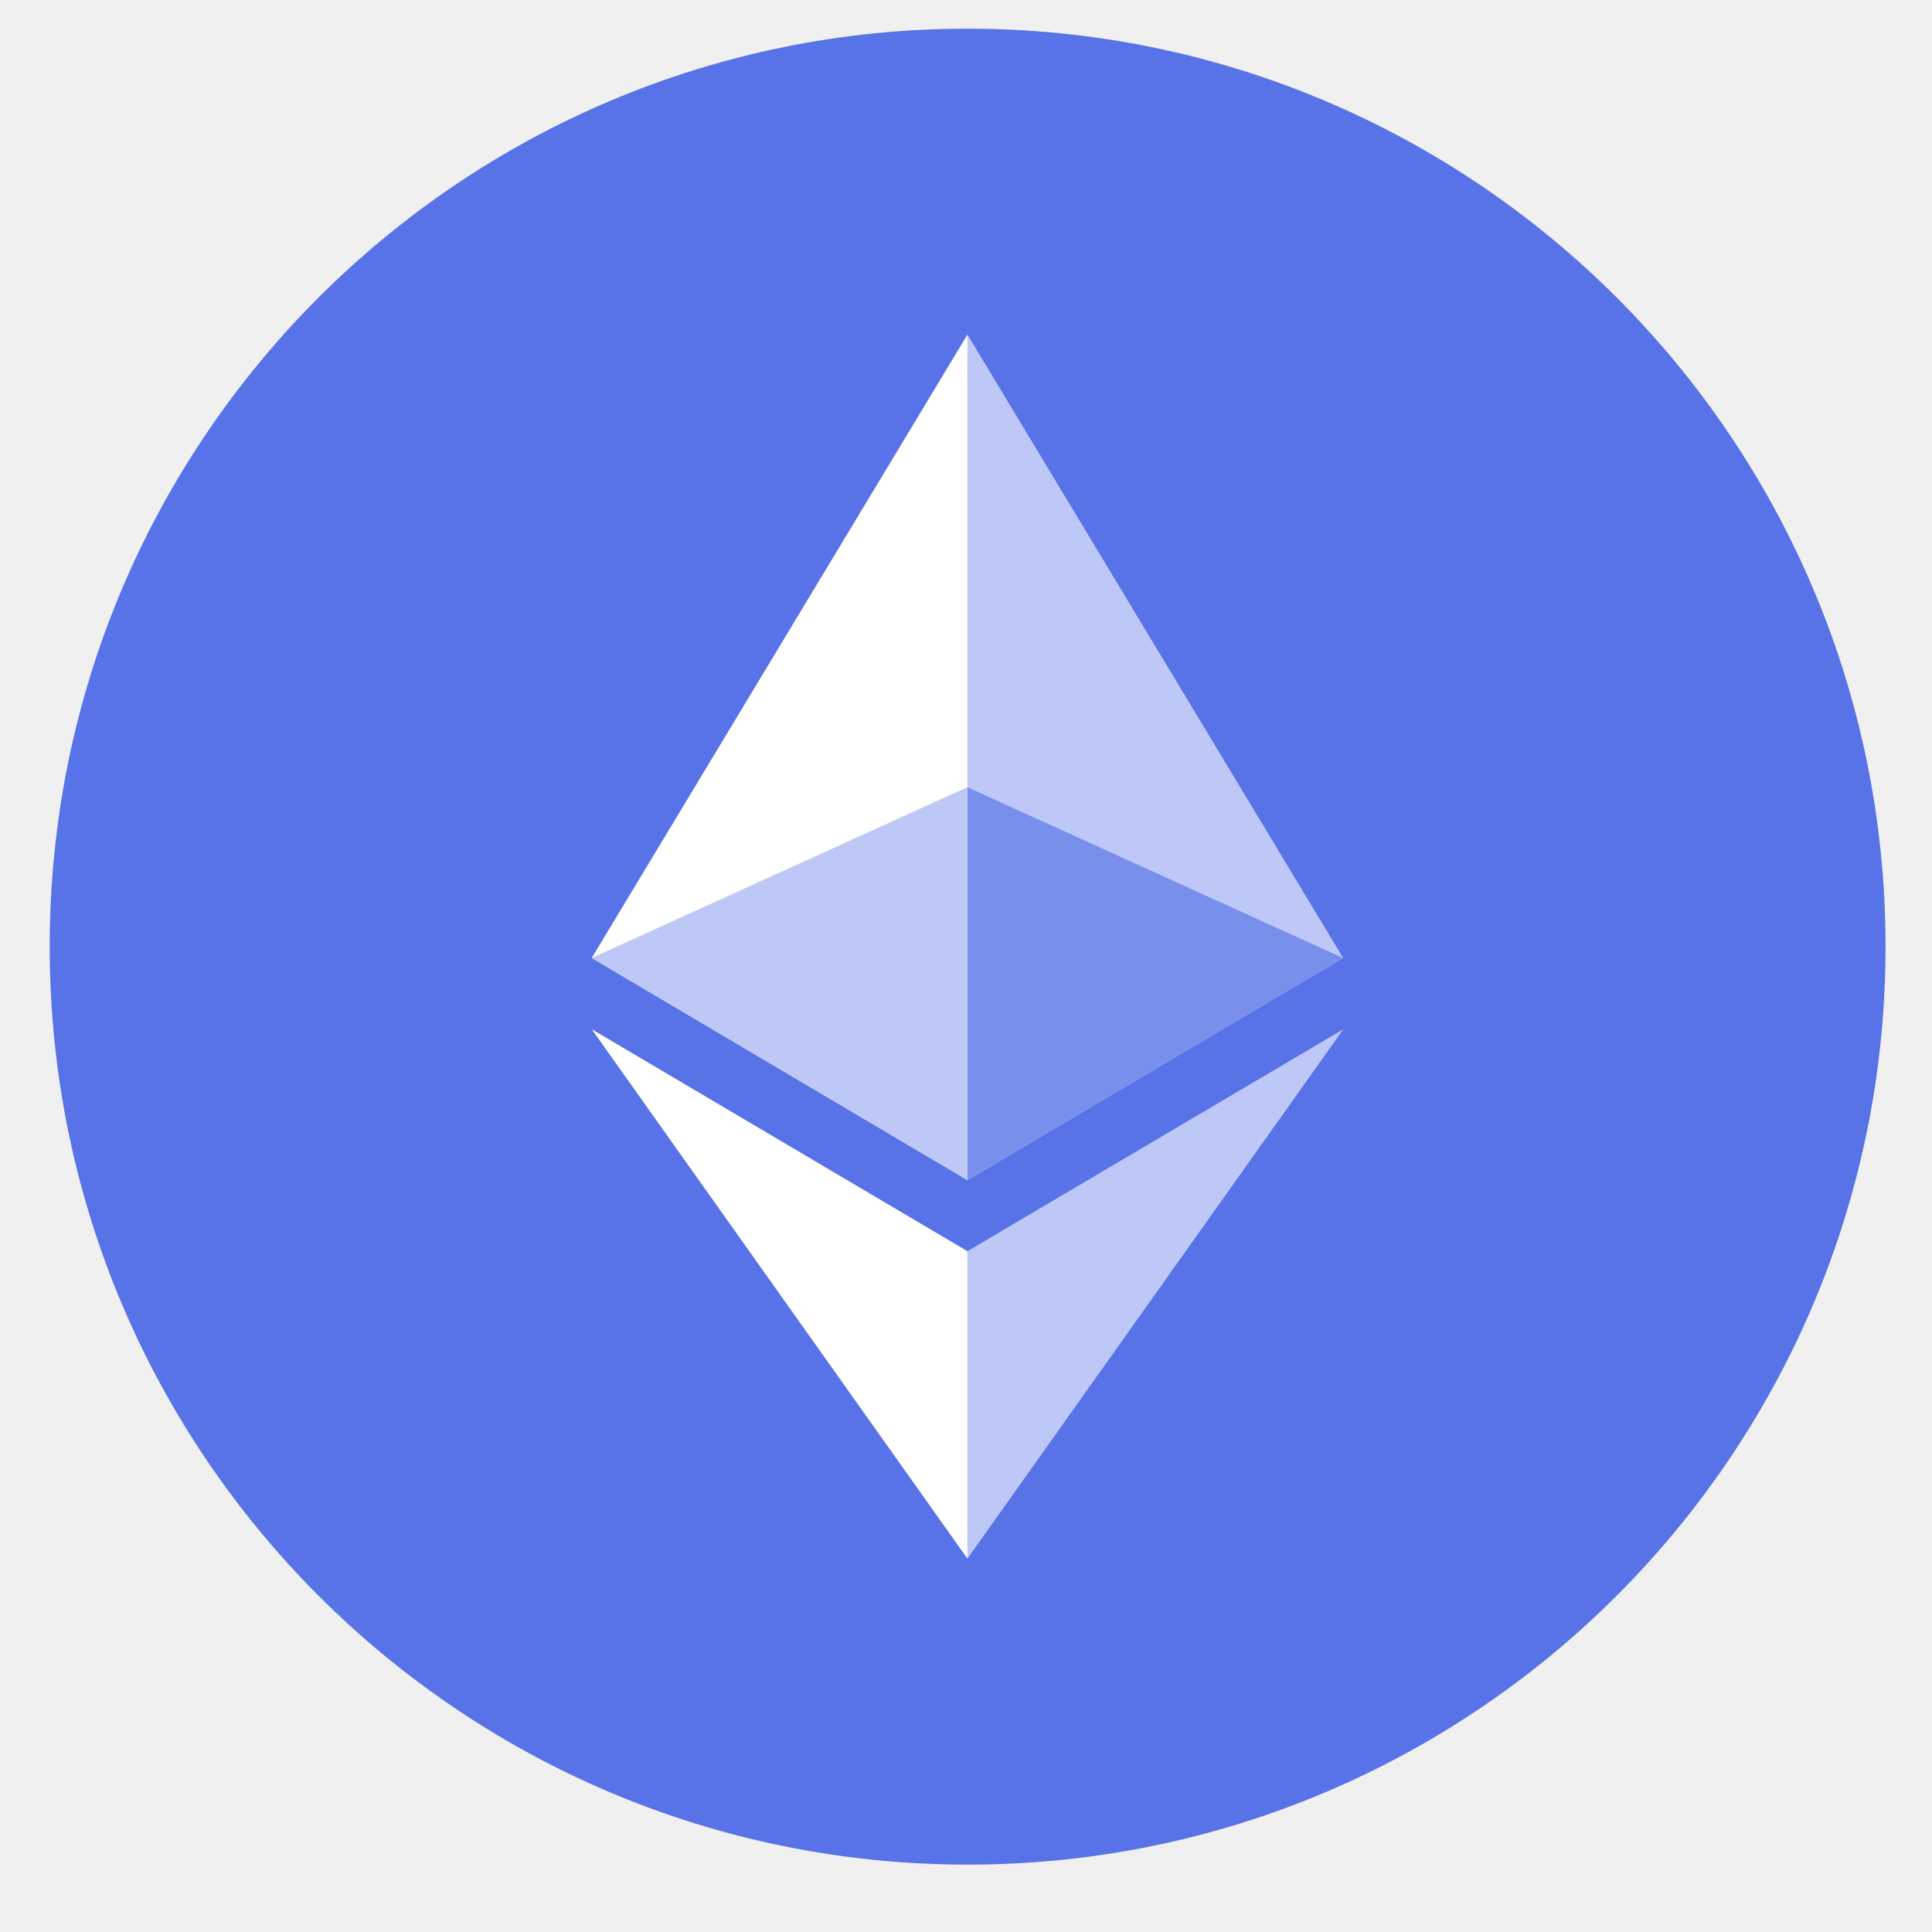
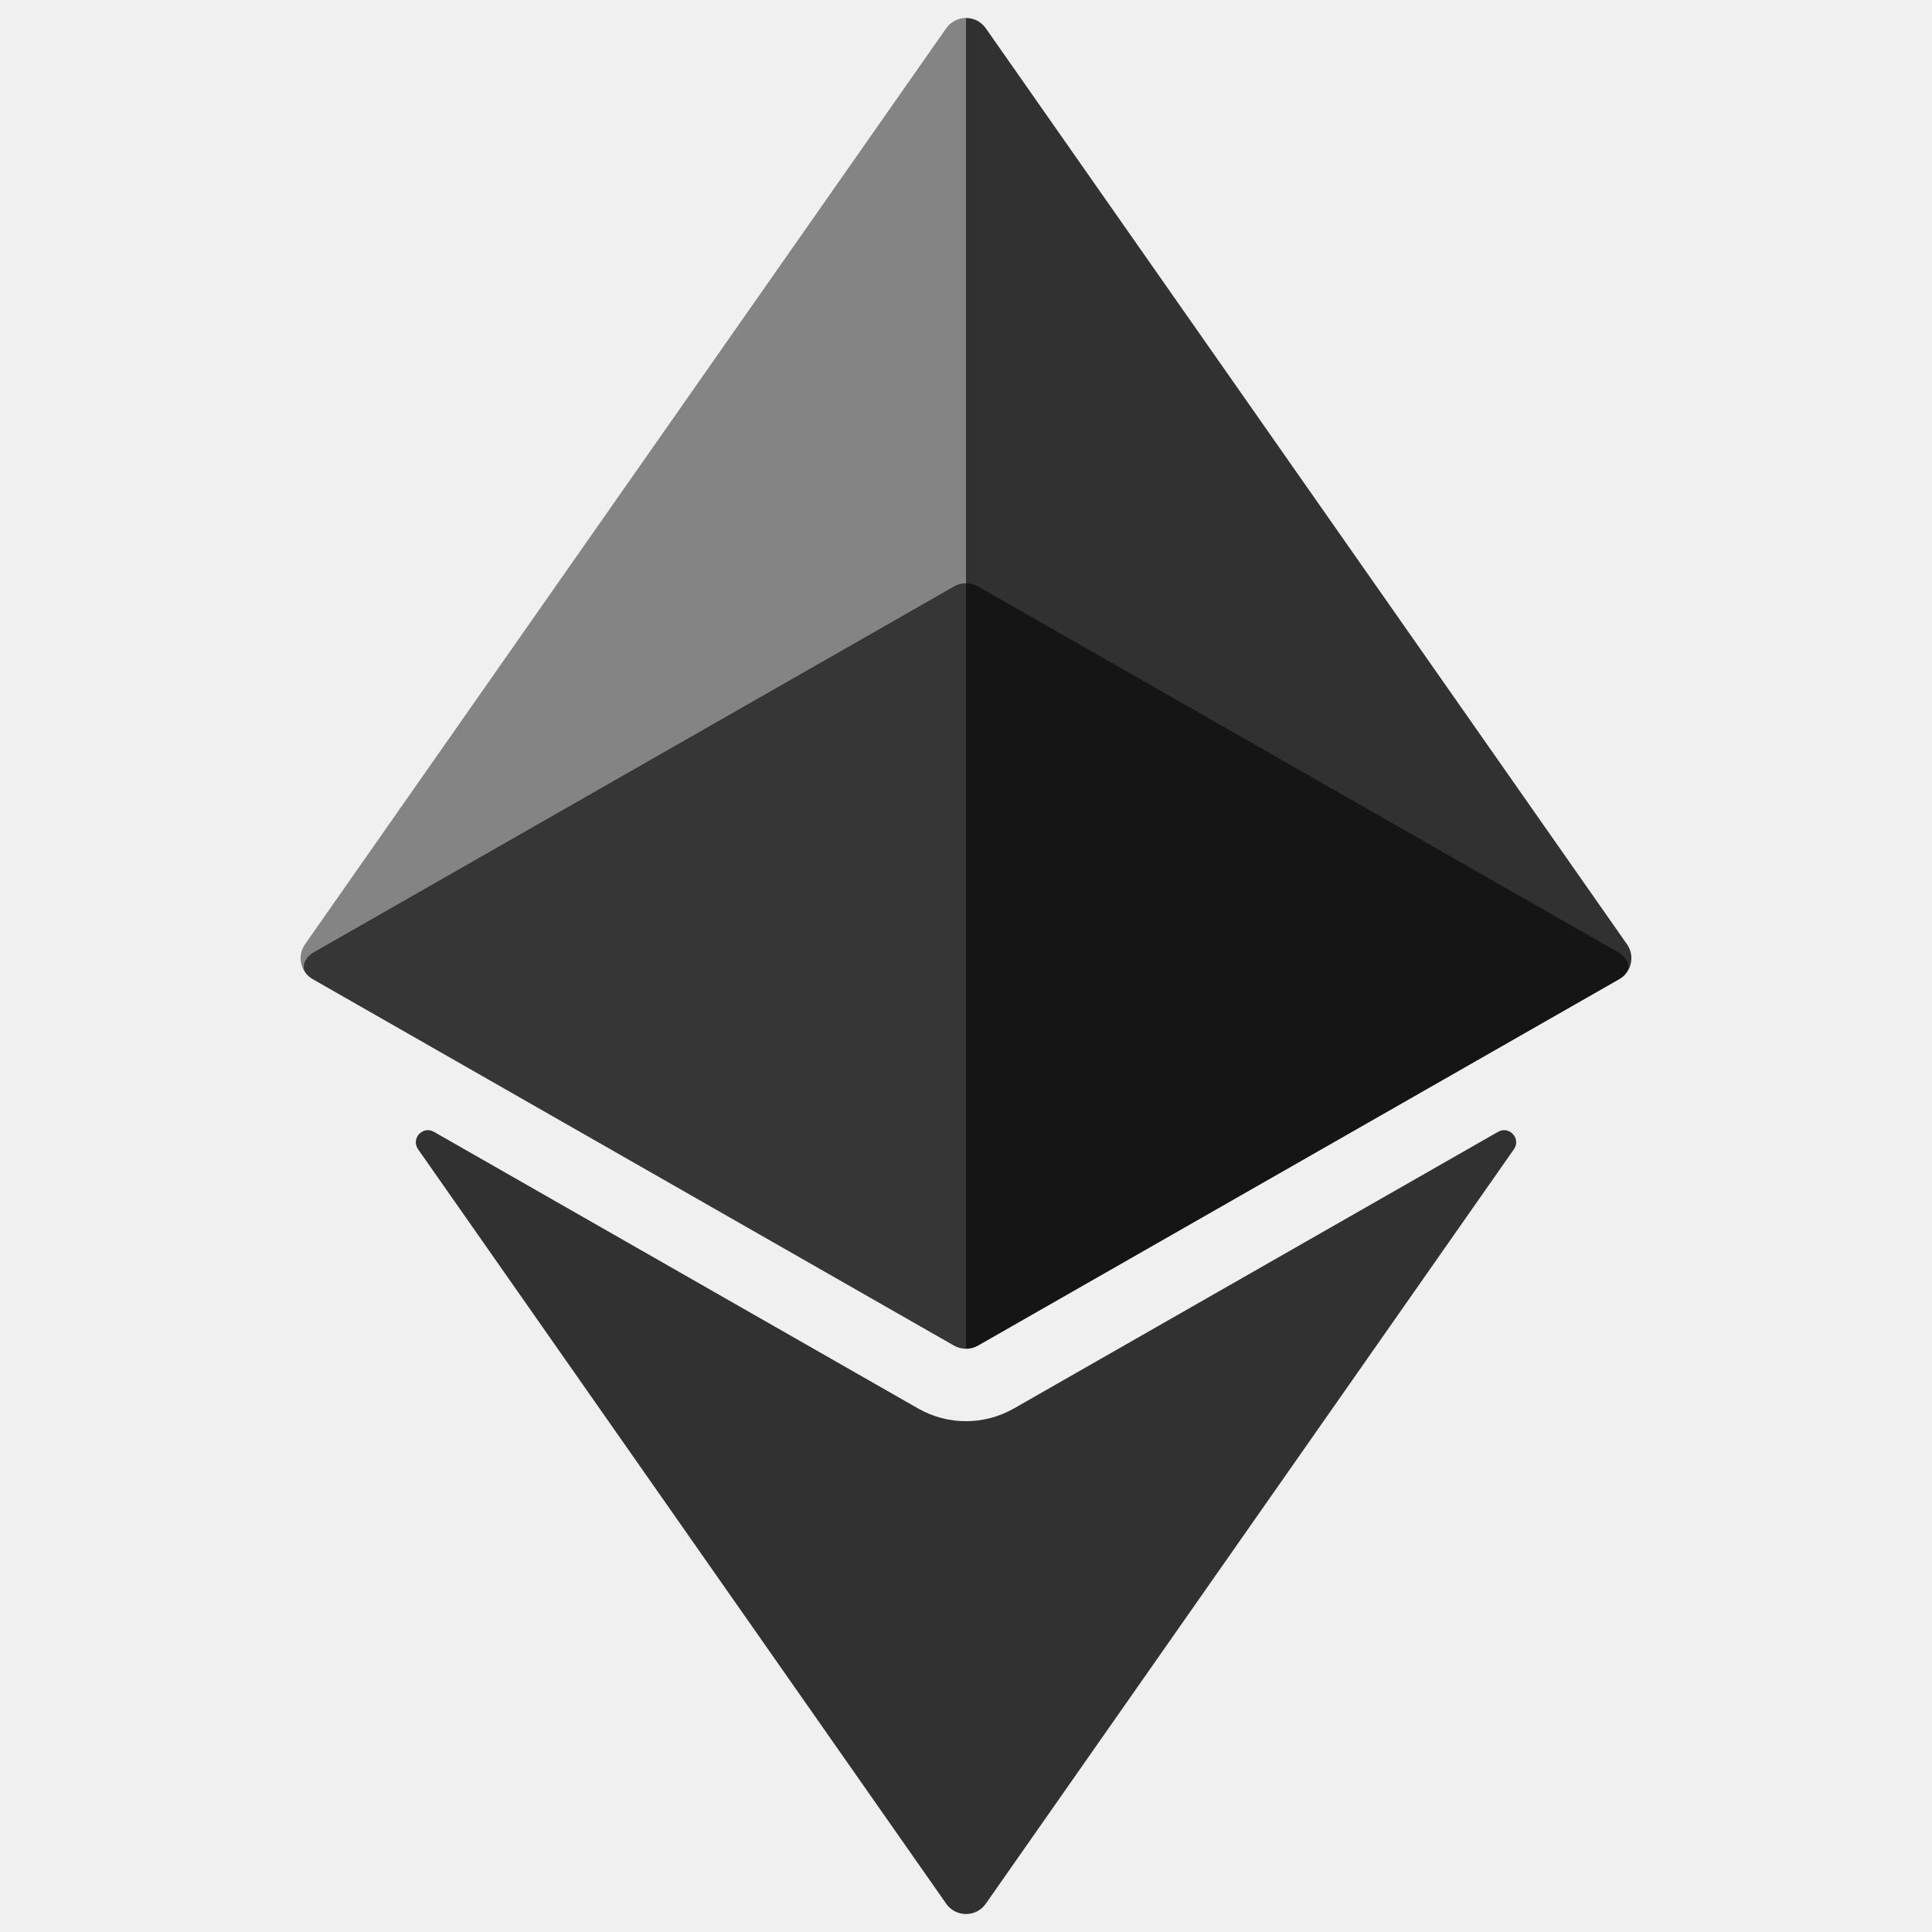
- <svg xmlns="http://www.w3.org/2000/svg" width="2500" height="2500" viewBox="0 0 25 25" fill="none">
-   <g clip-path="url(#clip0_2_31)">
-     <path d="M12.521 24.128C19.081 24.128 24.399 18.809 24.399 12.249C24.399 5.689 19.081 0.371 12.521 0.371C5.961 0.371 0.643 5.689 0.643 12.249C0.643 18.809 5.961 24.128 12.521 24.128Z" fill="#5773E7" />
-     <path d="M12.519 4.33L12.412 4.691V15.164L12.519 15.27L17.38 12.396L12.519 4.33Z" fill="#BDC8F6" />
-     <path d="M12.518 4.331L7.657 12.396L12.518 15.27V10.187V4.331Z" fill="white" />
-     <path d="M12.519 16.19L12.459 16.263V19.994L12.519 20.168L17.383 13.318L12.519 16.19Z" fill="#BDC8F6" />
-     <path d="M12.518 20.168V16.19L7.657 13.318L12.518 20.168Z" fill="white" />
-     <path d="M12.517 15.269L17.378 12.396L12.517 10.186V15.269Z" fill="#798FEC" />
-     <path d="M7.657 12.396L12.518 15.269V10.186L7.657 12.396Z" fill="#BDC8F6" />
-   </g>
-   <defs>
-     <clipPath id="clip0_2_31">
-       <rect width="24.499" height="24.499" fill="white" />
-     </clipPath>
-   </defs>
+ <svg xmlns="http://www.w3.org/2000/svg" width="80" height="80" viewBox="0 0 80 80" fill="none">
+   <path opacity="0.8" fill-rule="evenodd" clip-rule="evenodd" d="M17.968 46.866C17.505 46.601 17.005 47.149 17.311 47.587L39.181 78.83C39.579 79.398 40.421 79.398 40.819 78.83L62.689 47.587C62.995 47.149 62.495 46.601 62.032 46.866L41.985 58.321C40.755 59.024 39.245 59.024 38.015 58.321L17.968 46.866Z" fill="#010101" />
+   <path opacity="0.45" fill-rule="evenodd" clip-rule="evenodd" d="M12.628 39.103C12.291 39.585 12.441 40.252 12.952 40.544L39.504 55.716C39.658 55.804 39.829 55.848 40 55.848V0.744C39.69 0.744 39.38 0.886 39.181 1.17C39.181 1.17 39.181 1.17 39.181 1.17L12.629 39.102C12.628 39.102 12.628 39.103 12.628 39.103Z" fill="#010101" />
+   <path opacity="0.8" fill-rule="evenodd" clip-rule="evenodd" d="M40.819 1.17C40.62 0.886 40.31 0.744 40 0.744V55.848C40.171 55.848 40.342 55.804 40.496 55.716L67.048 40.544C67.559 40.252 67.709 39.585 67.372 39.103C67.372 39.102 67.372 39.102 67.371 39.102L40.819 1.17Z" fill="#010101" />
+   <path opacity="0.6" fill-rule="evenodd" clip-rule="evenodd" d="M12.952 40.544L39.504 55.717C39.811 55.892 40.189 55.892 40.496 55.717L67.048 40.544C67.156 40.483 67.247 40.405 67.321 40.316C67.566 40.021 67.339 39.622 67.006 39.432L40.496 24.284C40.189 24.108 39.811 24.108 39.504 24.284L12.994 39.432C12.661 39.622 12.434 40.021 12.679 40.316C12.753 40.405 12.845 40.483 12.952 40.544Z" fill="#010101" />
</svg>
